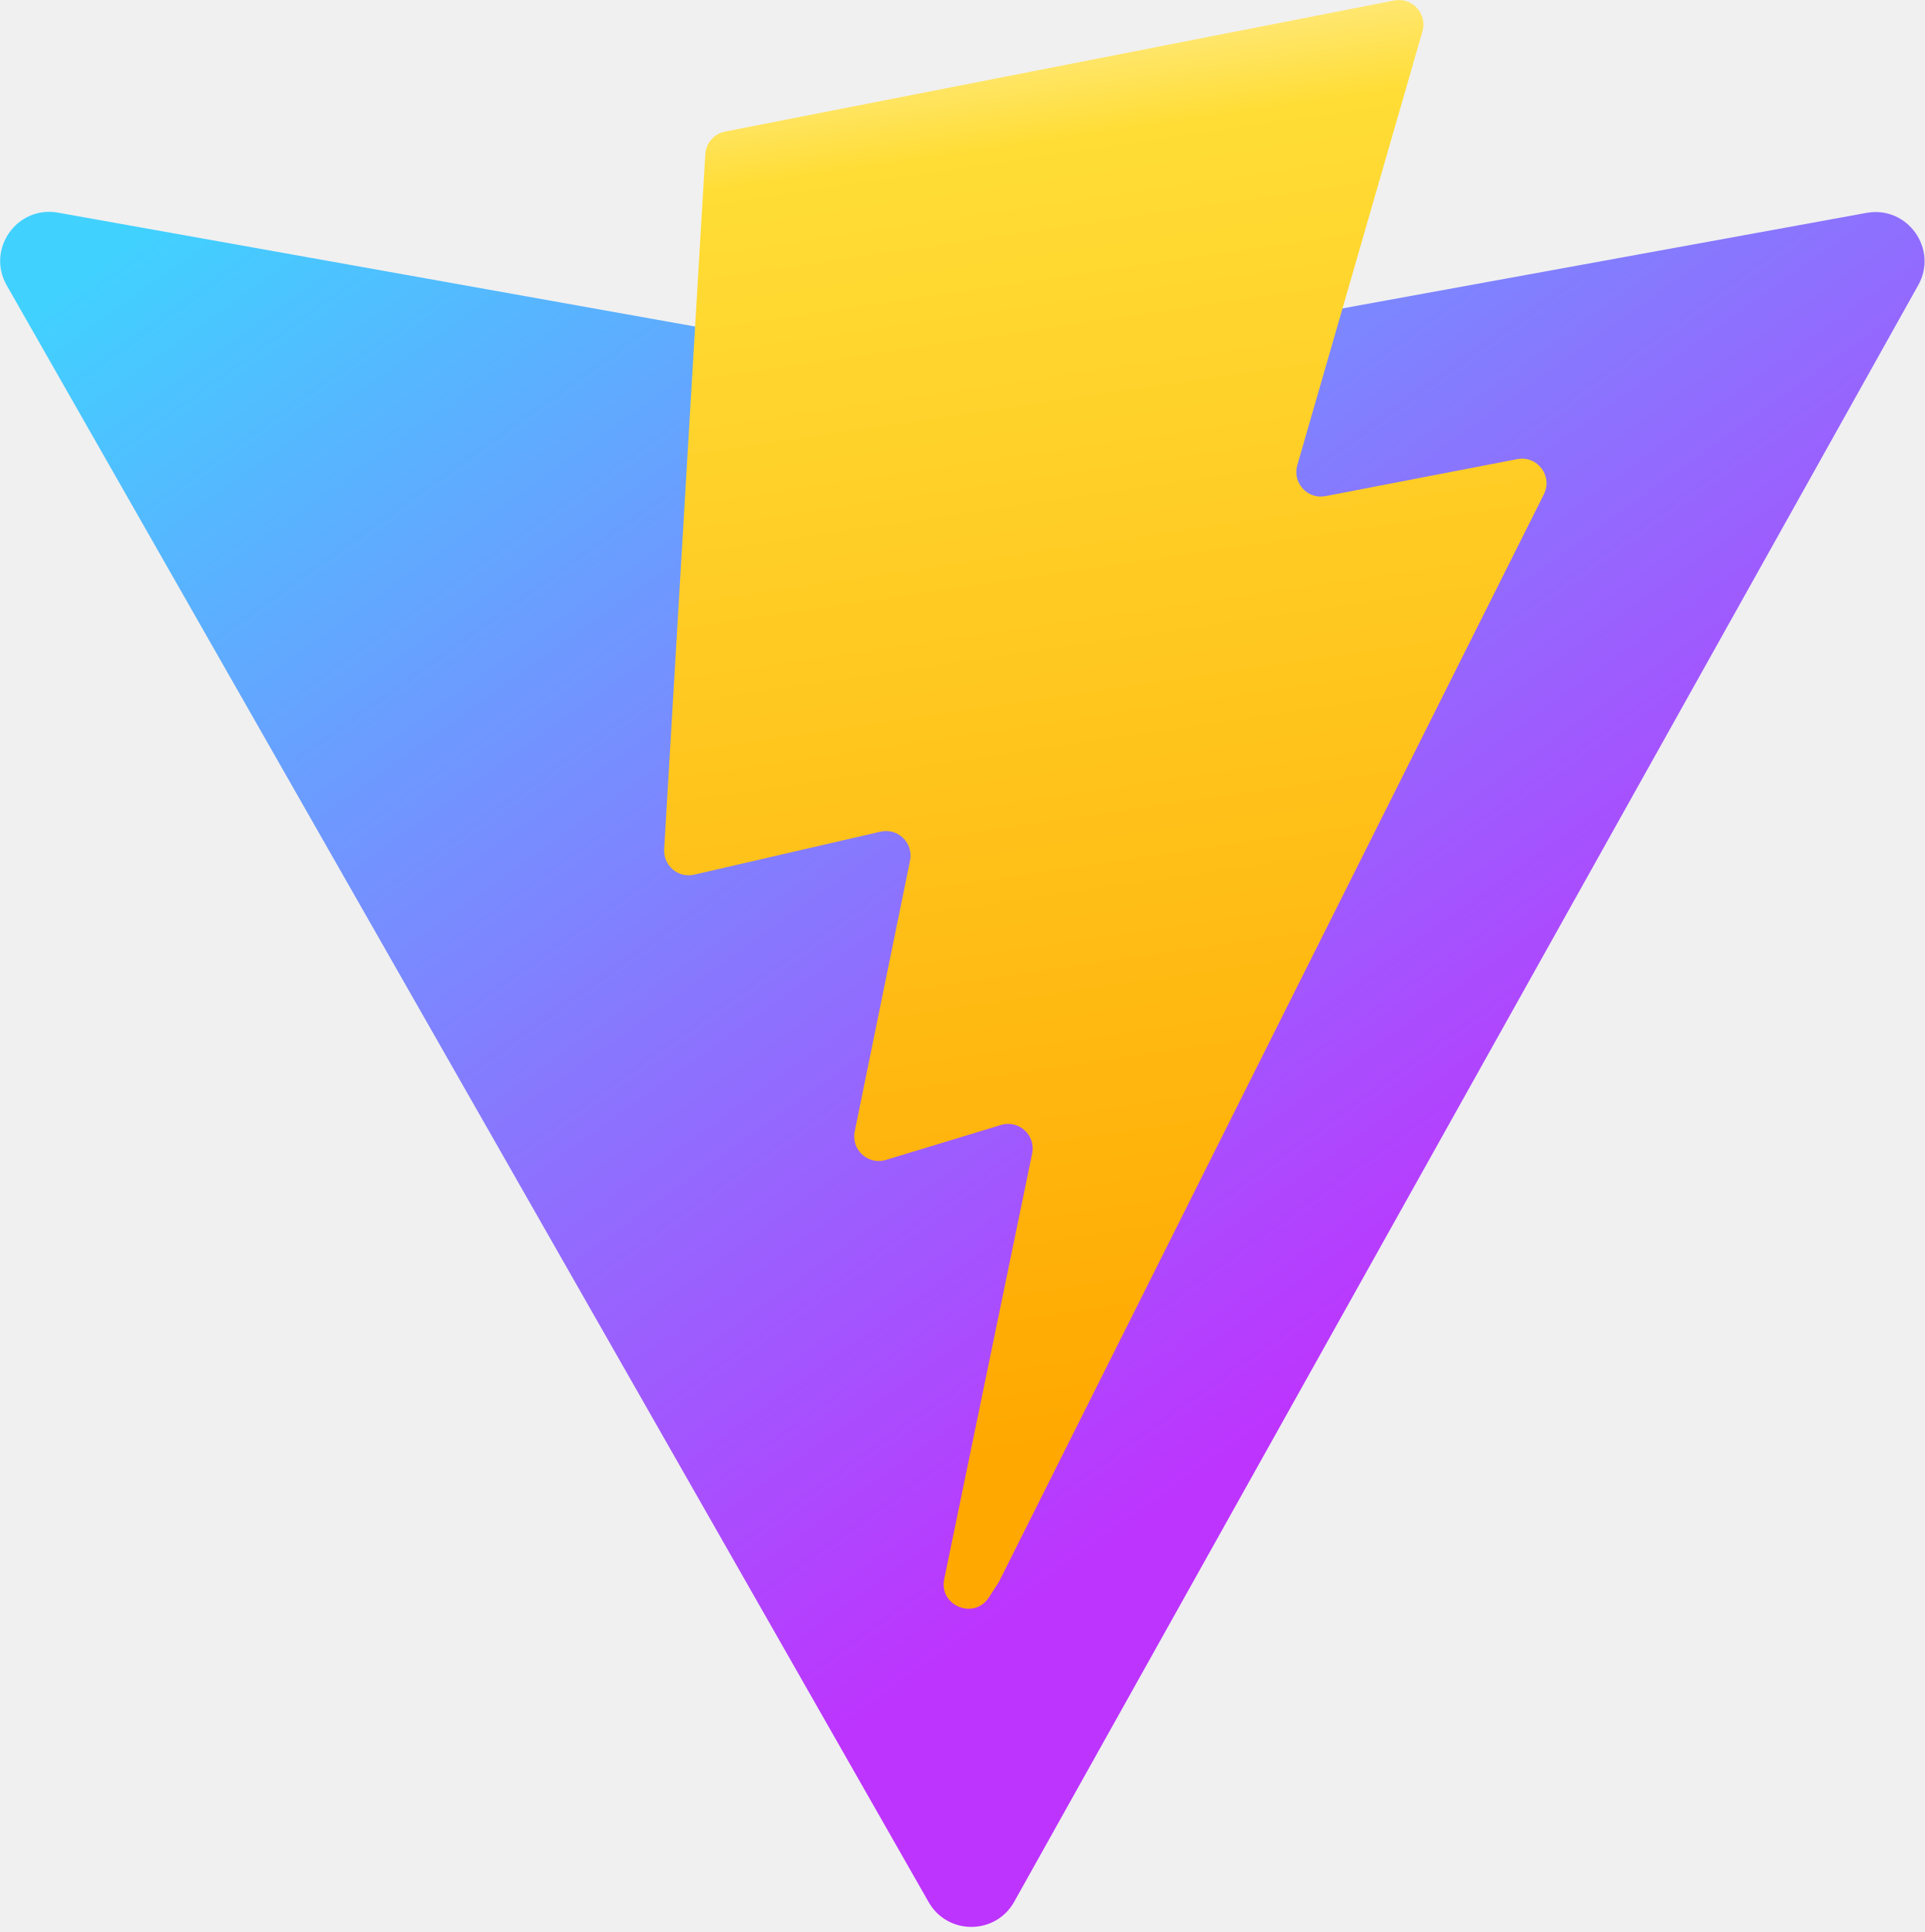
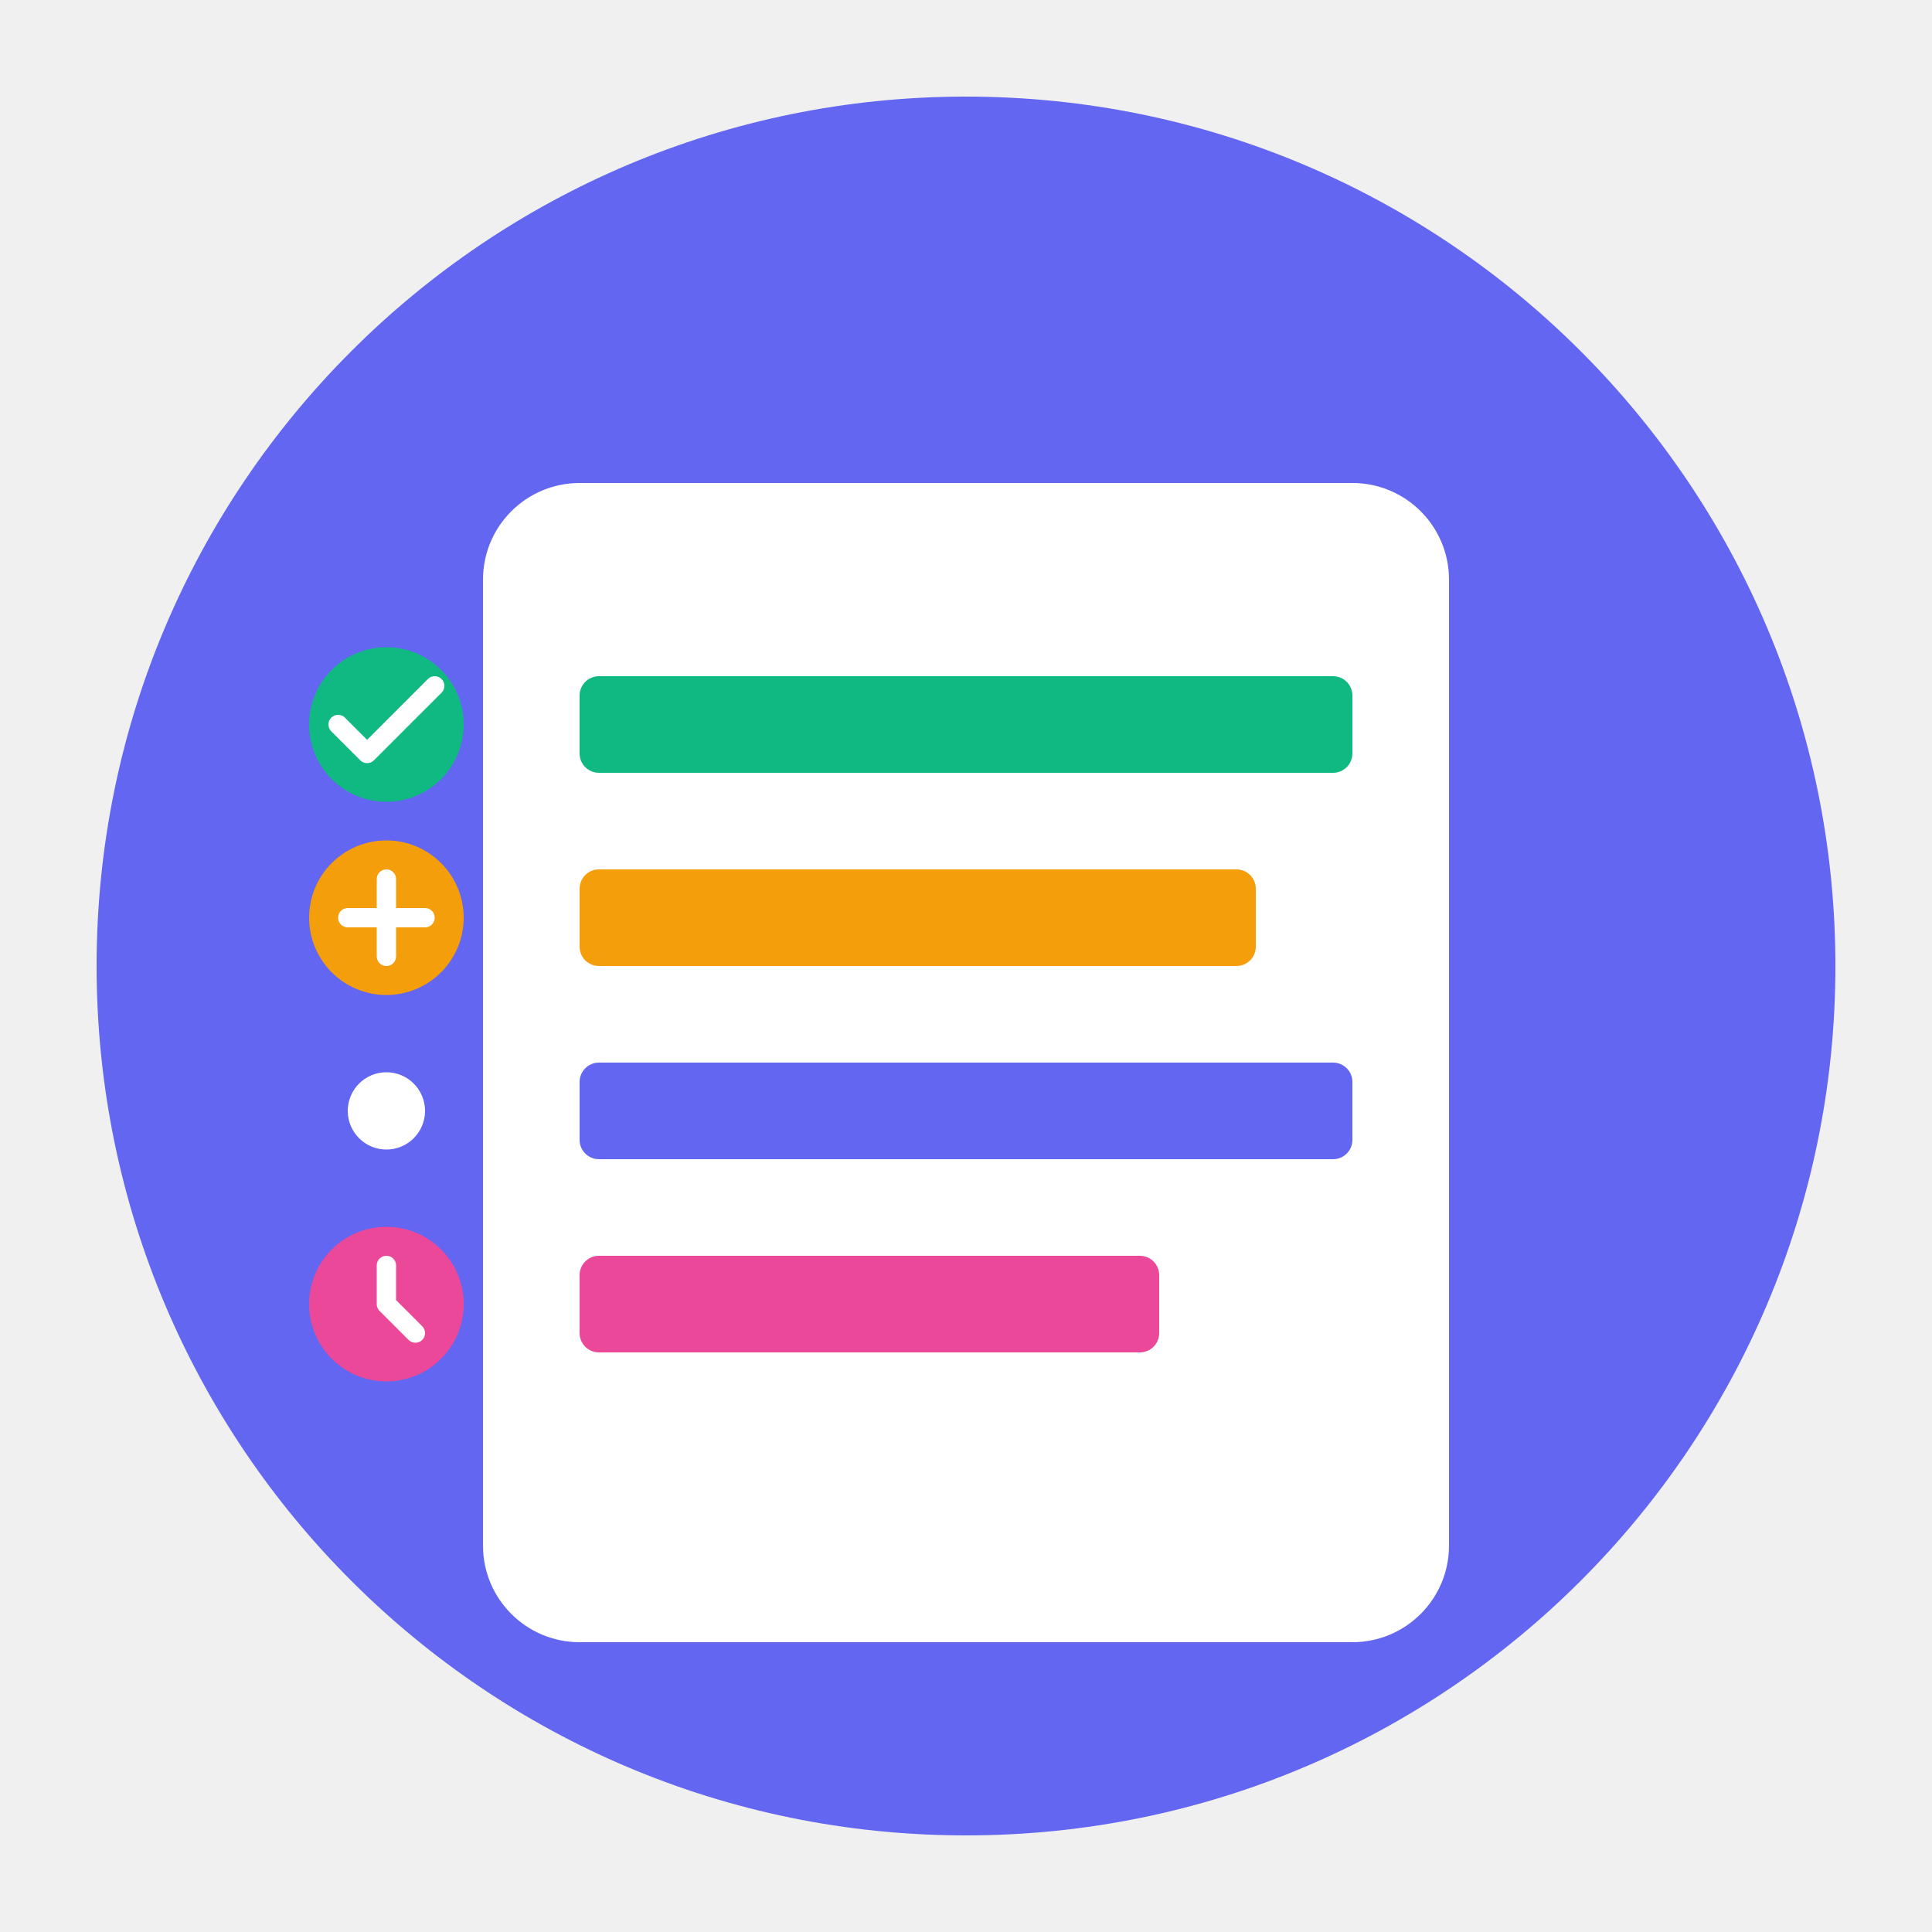
- <svg xmlns="http://www.w3.org/2000/svg" aria-hidden="true" role="img" class="iconify iconify--logos" width="31.88" height="32" preserveAspectRatio="xMidYMid meet" viewBox="0 0 256 257">
-   <defs>
-     <linearGradient id="IconifyId1813088fe1fbc01fb466" x1="-.828%" x2="57.636%" y1="7.652%" y2="78.411%">
-       <stop offset="0%" stop-color="#41D1FF" />
-       <stop offset="100%" stop-color="#BD34FE" />
-     </linearGradient>
-     <linearGradient id="IconifyId1813088fe1fbc01fb467" x1="43.376%" x2="50.316%" y1="2.242%" y2="89.03%">
-       <stop offset="0%" stop-color="#FFEA83" />
-       <stop offset="8.333%" stop-color="#FFDD35" />
-       <stop offset="100%" stop-color="#FFA800" />
-     </linearGradient>
-   </defs>
-   <path fill="url(#IconifyId1813088fe1fbc01fb466)" d="M255.153 37.938L134.897 252.976c-2.483 4.44-8.862 4.466-11.382.048L.875 37.958c-2.746-4.814 1.371-10.646 6.827-9.67l120.385 21.517a6.537 6.537 0 0 0 2.322-.004l117.867-21.483c5.438-.991 9.574 4.796 6.877 9.62Z" />
-   <path fill="url(#IconifyId1813088fe1fbc01fb467)" d="M185.432.063L96.44 17.501a3.268 3.268 0 0 0-2.634 3.014l-5.474 92.456a3.268 3.268 0 0 0 3.997 3.378l24.777-5.718c2.318-.535 4.413 1.507 3.936 3.838l-7.361 36.047c-.495 2.426 1.782 4.5 4.151 3.78l15.304-4.649c2.372-.72 4.652 1.36 4.15 3.788l-11.698 56.621c-.732 3.542 3.979 5.473 5.943 2.437l1.313-2.028l72.516-144.72c1.215-2.423-.88-5.186-3.54-4.672l-25.505 4.922c-2.396.462-4.435-1.77-3.759-4.114l16.646-57.705c.677-2.35-1.37-4.583-3.769-4.113Z" />
+ <svg xmlns="http://www.w3.org/2000/svg" viewBox="0 0 200 200">
+   <circle cx="100" cy="100" r="90" fill="#6366F1" />
+   <rect x="50" y="50" width="100" height="120" rx="10" fill="white" />
+   <rect x="60" y="70" width="80" height="10" rx="2" fill="#10B981" />
+   <rect x="60" y="90" width="70" height="10" rx="2" fill="#F59E0B" />
+   <rect x="60" y="110" width="80" height="10" rx="2" fill="#6366F1" />
+   <rect x="60" y="130" width="60" height="10" rx="2" fill="#EC4899" />
+   <circle cx="40" cy="75" r="8" fill="#10B981" />
+   <path d="M35 75 L38 78 L45 71" stroke="white" stroke-width="2" fill="none" stroke-linecap="round" stroke-linejoin="round" />
+   <circle cx="40" cy="95" r="8" fill="#F59E0B" />
+   <path d="M40 91 L40 99 M36 95 L44 95" stroke="white" stroke-width="2" fill="none" stroke-linecap="round" />
+   <circle cx="40" cy="115" r="8" fill="#6366F1" />
+   <circle cx="40" cy="115" r="4" fill="white" />
+   <circle cx="40" cy="135" r="8" fill="#EC4899" />
+   <path d="M40 131 L40 135 L43 138" stroke="white" stroke-width="2" fill="none" stroke-linecap="round" stroke-linejoin="round" />
</svg>
